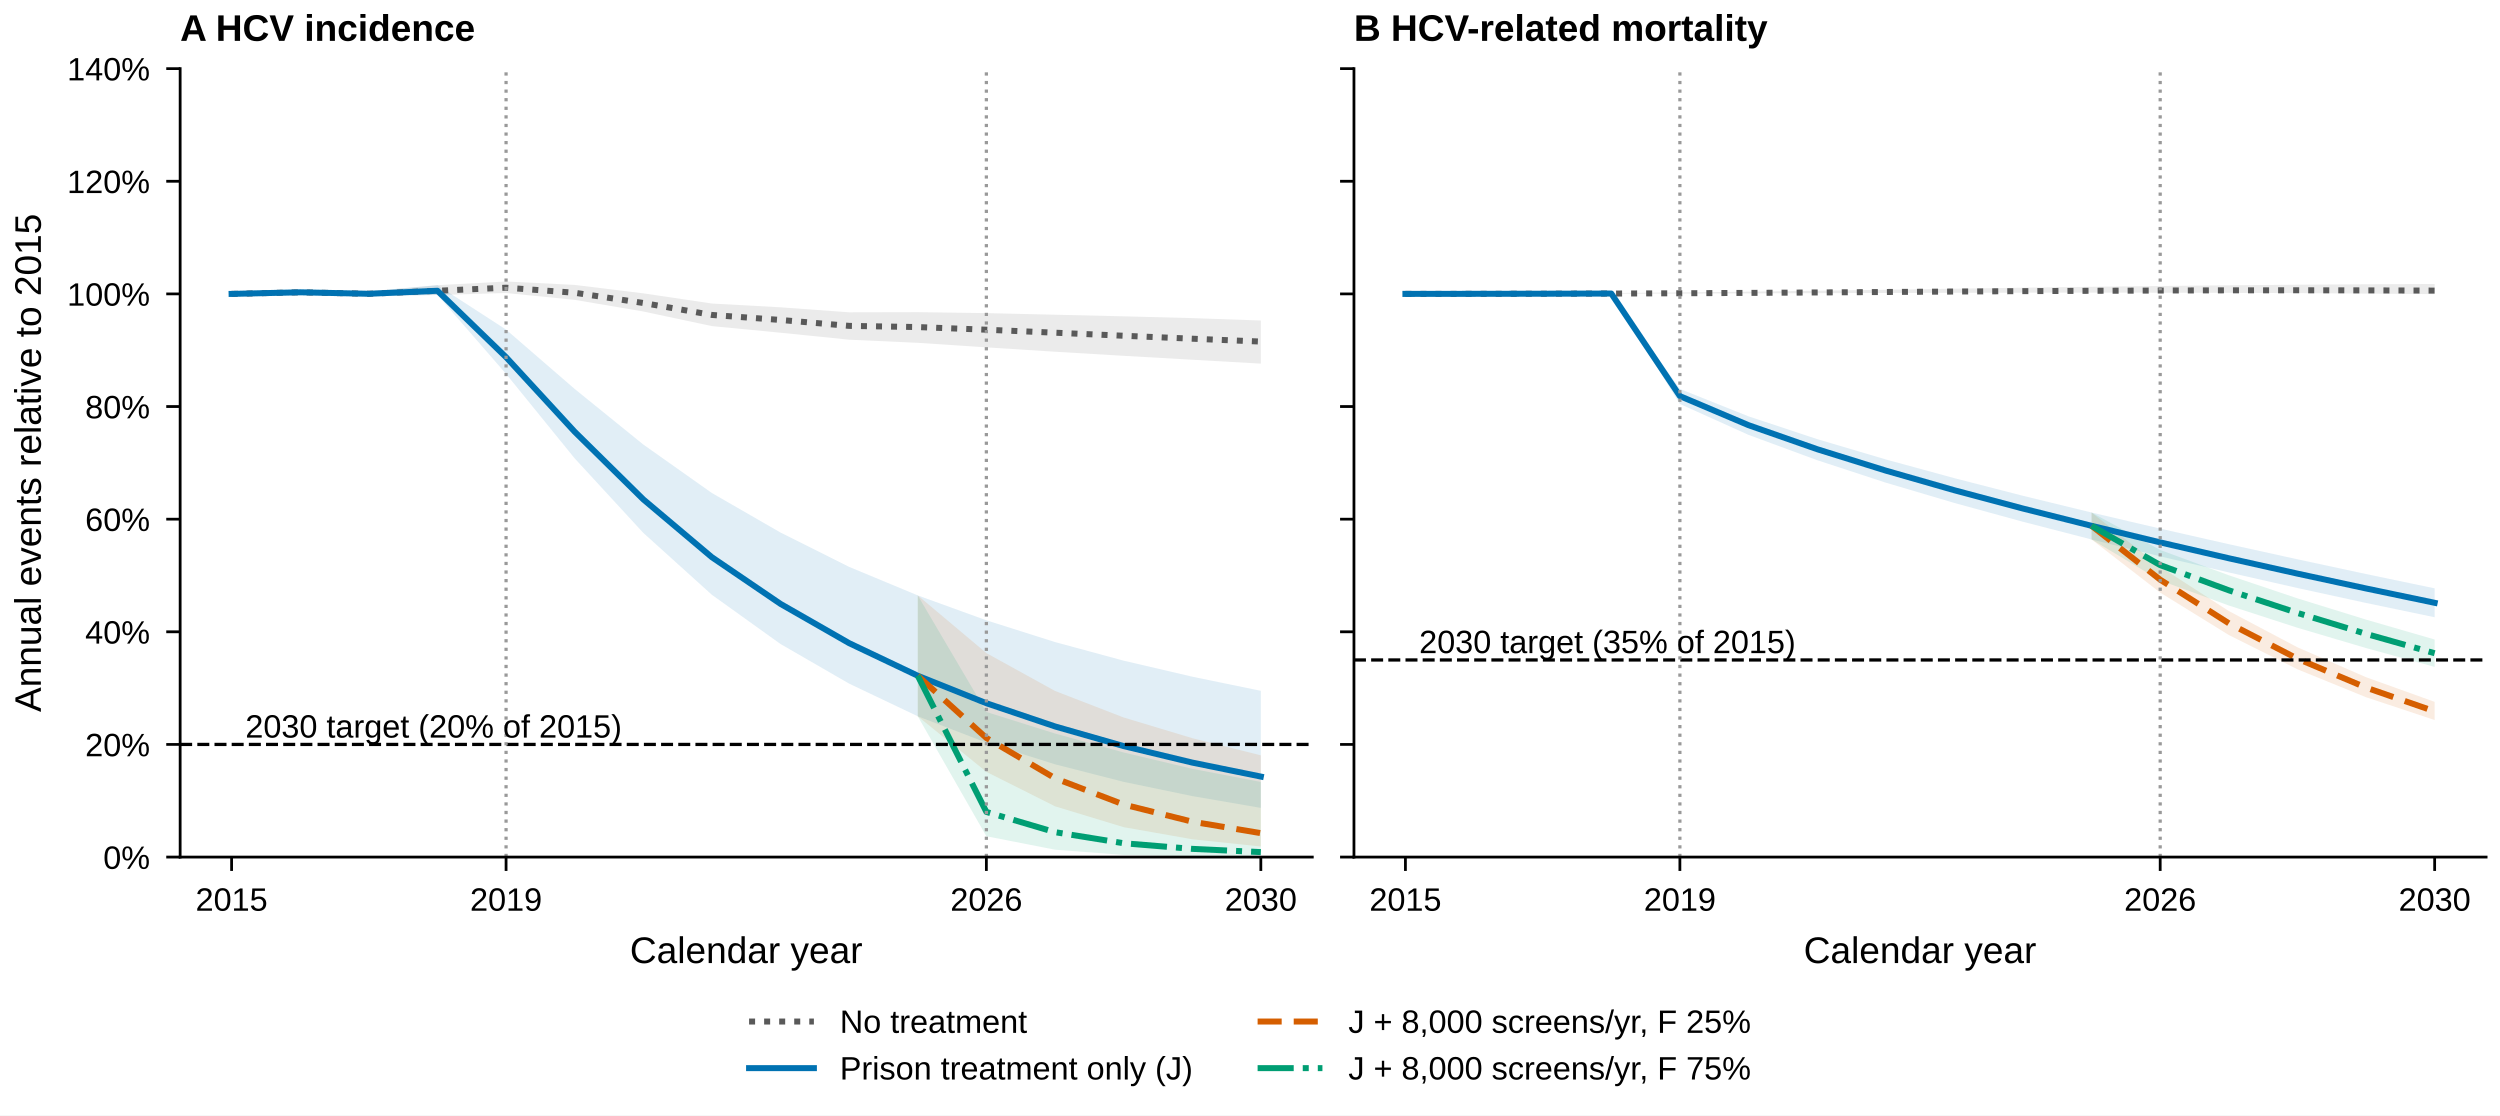
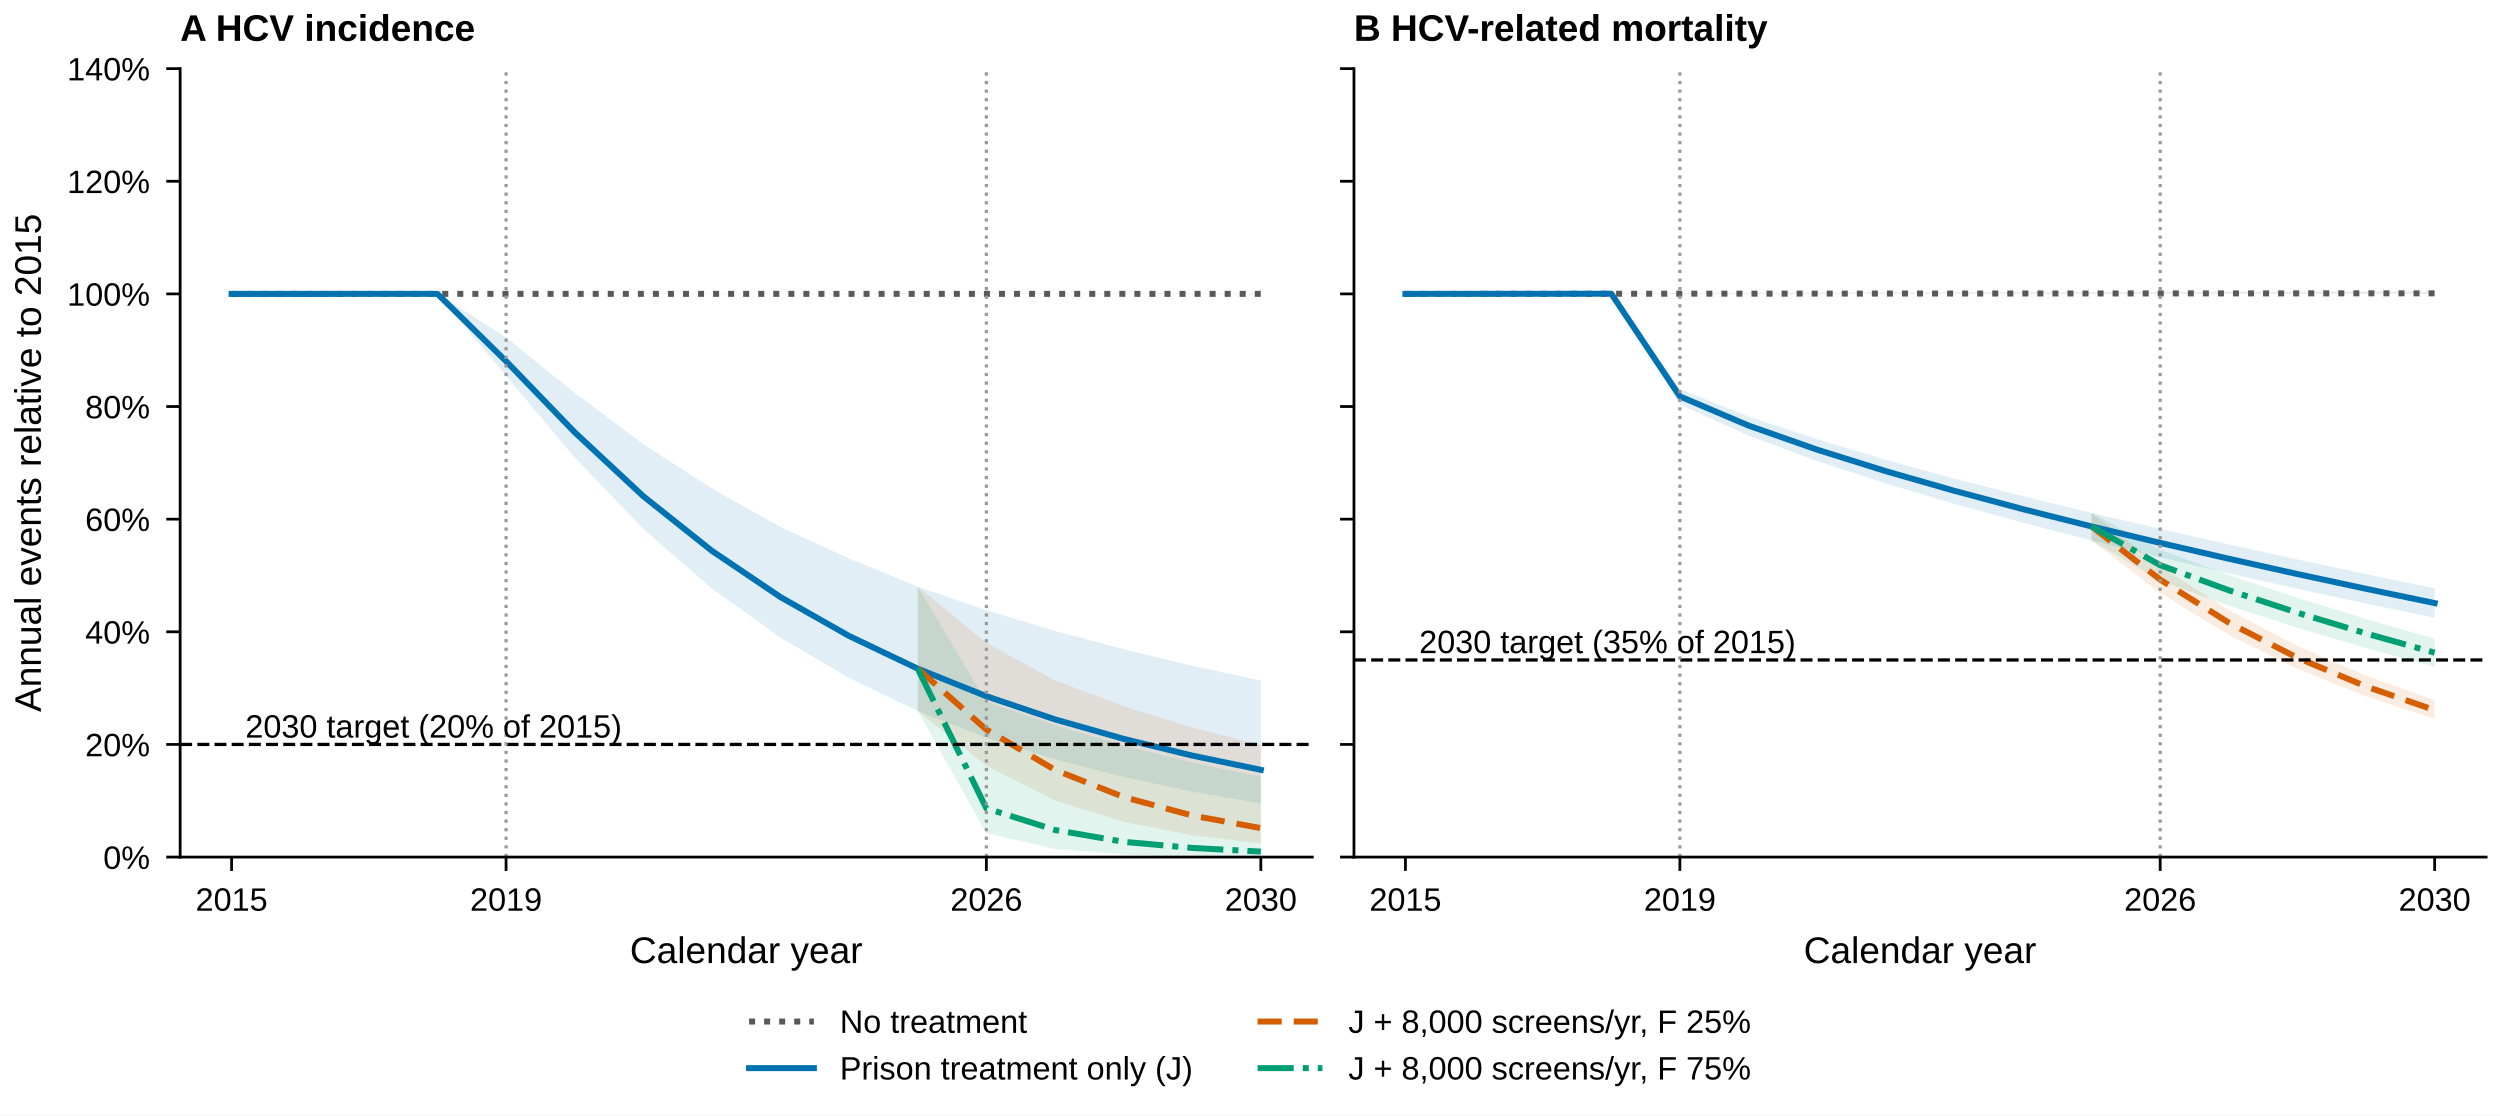
<svg xmlns="http://www.w3.org/2000/svg" xmlns:xlink="http://www.w3.org/1999/xlink" width="540pt" height="240.945pt" viewBox="0 0 540 240.945" version="1.1">
  <defs>
    <style type="text/css">*{stroke-linejoin: round; stroke-linecap: butt}</style>
  </defs>
  <g id="figure_1">
    <g id="patch_1">
      <path d="M 0 240.945  L 540 240.945  L 540 0  L 0 0  z " style="fill: #ffffff" />
    </g>
    <g id="axes_1">
      <g id="patch_2">
        <path d="M 38.911 185.128  L 283.455 185.128  L 283.455 14.824  L 38.911 14.824  z " style="fill: #ffffff" />
      </g>
      <g id="matplotlib.axis_1">
        <g id="xtick_1">
          <g id="line2d_1">
            <defs>
-               <path id="m03974119dc" d="M 0 0  L 0 3  " style="stroke: #000000; stroke-width: 0.6" />
+               <path id="md32af1b4a5" d="M 0 0  L 0 3  " style="stroke: #000000; stroke-width: 0.6" />
            </defs>
            <g>
-               <use xlink:href="#m03974119dc" x="50.026" y="185.128" style="stroke: #000000; stroke-width: 0.6" />
+               <use xlink:href="#md32af1b4a5" x="50.026" y="185.128" style="stroke: #000000; stroke-width: 0.6" />
            </g>
          </g>
          <g id="text_1">
            <text style="font-size: 7px; font-family: 'Arial', 'Helvetica', 'DejaVu Sans', sans-serif; text-anchor: middle" x="50.026" y="196.724" transform="rotate(-0 50.0262 196.7241)">2015</text>
          </g>
        </g>
        <g id="xtick_2">
          <g id="line2d_2">
            <g>
-               <use xlink:href="#m03974119dc" x="109.31" y="185.128" style="stroke: #000000; stroke-width: 0.6" />
+               <use xlink:href="#md32af1b4a5" x="109.31" y="185.128" style="stroke: #000000; stroke-width: 0.6" />
            </g>
          </g>
          <g id="text_2">
            <text style="font-size: 7px; font-family: 'Arial', 'Helvetica', 'DejaVu Sans', sans-serif; text-anchor: middle" x="109.31" y="196.724" transform="rotate(-0 109.3097 196.7241)">2019</text>
          </g>
        </g>
        <g id="xtick_3">
          <g id="line2d_3">
            <g>
-               <use xlink:href="#m03974119dc" x="213.056" y="185.128" style="stroke: #000000; stroke-width: 0.6" />
+               <use xlink:href="#md32af1b4a5" x="213.056" y="185.128" style="stroke: #000000; stroke-width: 0.6" />
            </g>
          </g>
          <g id="text_3">
            <text style="font-size: 7px; font-family: 'Arial', 'Helvetica', 'DejaVu Sans', sans-serif; text-anchor: middle" x="213.056" y="196.724" transform="rotate(-0 213.0558 196.7241)">2026</text>
          </g>
        </g>
        <g id="xtick_4">
          <g id="line2d_4">
            <g>
-               <use xlink:href="#m03974119dc" x="272.339" y="185.128" style="stroke: #000000; stroke-width: 0.6" />
+               <use xlink:href="#md32af1b4a5" x="272.339" y="185.128" style="stroke: #000000; stroke-width: 0.6" />
            </g>
          </g>
          <g id="text_4">
            <text style="font-size: 7px; font-family: 'Arial', 'Helvetica', 'DejaVu Sans', sans-serif; text-anchor: middle" x="272.339" y="196.724" transform="rotate(-0 272.3393 196.7241)">2030</text>
          </g>
        </g>
        <g id="text_5">
          <text style="font-size: 8px; font-family: 'Arial', 'Helvetica', 'DejaVu Sans', sans-serif; text-anchor: middle" x="161.183" y="208.021" transform="rotate(-0 161.1827 208.0215)">Calendar year</text>
        </g>
      </g>
      <g id="matplotlib.axis_2">
        <g id="ytick_1">
          <g id="line2d_5">
            <defs>
-               <path id="m4179b712cf" d="M 0 0  L -3 0  " style="stroke: #000000; stroke-width: 0.6" />
+               <path id="mc6f0e4e9e2" d="M 0 0  L -3 0  " style="stroke: #000000; stroke-width: 0.6" />
            </defs>
            <g>
-               <use xlink:href="#m4179b712cf" x="38.911" y="185.128" style="stroke: #000000; stroke-width: 0.6" />
+               <use xlink:href="#mc6f0e4e9e2" x="38.911" y="185.128" style="stroke: #000000; stroke-width: 0.6" />
            </g>
          </g>
          <g id="text_6">
            <text style="font-size: 7px; font-family: 'Arial', 'Helvetica', 'DejaVu Sans', sans-serif; text-anchor: end" x="32.411" y="187.676" transform="rotate(-0 32.41055 187.676)">0%</text>
          </g>
        </g>
        <g id="ytick_2">
          <g id="line2d_6">
            <g>
-               <use xlink:href="#m4179b712cf" x="38.911" y="160.799" style="stroke: #000000; stroke-width: 0.6" />
+               <use xlink:href="#mc6f0e4e9e2" x="38.911" y="160.799" style="stroke: #000000; stroke-width: 0.6" />
            </g>
          </g>
          <g id="text_7">
            <text style="font-size: 7px; font-family: 'Arial', 'Helvetica', 'DejaVu Sans', sans-serif; text-anchor: end" x="32.411" y="163.347" transform="rotate(-0 32.41055 163.3469)">20%</text>
          </g>
        </g>
        <g id="ytick_3">
          <g id="line2d_7">
            <g>
-               <use xlink:href="#m4179b712cf" x="38.911" y="136.47" style="stroke: #000000; stroke-width: 0.6" />
+               <use xlink:href="#mc6f0e4e9e2" x="38.911" y="136.47" style="stroke: #000000; stroke-width: 0.6" />
            </g>
          </g>
          <g id="text_8">
            <text style="font-size: 7px; font-family: 'Arial', 'Helvetica', 'DejaVu Sans', sans-serif; text-anchor: end" x="32.411" y="139.018" transform="rotate(-0 32.41055 139.0179)">40%</text>
          </g>
        </g>
        <g id="ytick_4">
          <g id="line2d_8">
            <g>
-               <use xlink:href="#m4179b712cf" x="38.911" y="112.141" style="stroke: #000000; stroke-width: 0.6" />
+               <use xlink:href="#mc6f0e4e9e2" x="38.911" y="112.141" style="stroke: #000000; stroke-width: 0.6" />
            </g>
          </g>
          <g id="text_9">
            <text style="font-size: 7px; font-family: 'Arial', 'Helvetica', 'DejaVu Sans', sans-serif; text-anchor: end" x="32.411" y="114.689" transform="rotate(-0 32.41055 114.6888)">60%</text>
          </g>
        </g>
        <g id="ytick_5">
          <g id="line2d_9">
            <g>
-               <use xlink:href="#m4179b712cf" x="38.911" y="87.812" style="stroke: #000000; stroke-width: 0.6" />
+               <use xlink:href="#mc6f0e4e9e2" x="38.911" y="87.812" style="stroke: #000000; stroke-width: 0.6" />
            </g>
          </g>
          <g id="text_10">
            <text style="font-size: 7px; font-family: 'Arial', 'Helvetica', 'DejaVu Sans', sans-serif; text-anchor: end" x="32.411" y="90.36" transform="rotate(-0 32.41055 90.35975)">80%</text>
          </g>
        </g>
        <g id="ytick_6">
          <g id="line2d_10">
            <g>
-               <use xlink:href="#m4179b712cf" x="38.911" y="63.483" style="stroke: #000000; stroke-width: 0.6" />
+               <use xlink:href="#mc6f0e4e9e2" x="38.911" y="63.483" style="stroke: #000000; stroke-width: 0.6" />
            </g>
          </g>
          <g id="text_11">
            <text style="font-size: 7px; font-family: 'Arial', 'Helvetica', 'DejaVu Sans', sans-serif; text-anchor: end" x="32.411" y="66.031" transform="rotate(-0 32.41055 66.03068)">100%</text>
          </g>
        </g>
        <g id="ytick_7">
          <g id="line2d_11">
            <g>
-               <use xlink:href="#m4179b712cf" x="38.911" y="39.154" style="stroke: #000000; stroke-width: 0.6" />
+               <use xlink:href="#mc6f0e4e9e2" x="38.911" y="39.154" style="stroke: #000000; stroke-width: 0.6" />
            </g>
          </g>
          <g id="text_12">
            <text style="font-size: 7px; font-family: 'Arial', 'Helvetica', 'DejaVu Sans', sans-serif; text-anchor: end" x="32.411" y="41.702" transform="rotate(-0 32.41055 41.70162)">120%</text>
          </g>
        </g>
        <g id="ytick_8">
          <g id="line2d_12">
            <g>
-               <use xlink:href="#m4179b712cf" x="38.911" y="14.824" style="stroke: #000000; stroke-width: 0.6" />
+               <use xlink:href="#mc6f0e4e9e2" x="38.911" y="14.824" style="stroke: #000000; stroke-width: 0.6" />
            </g>
          </g>
          <g id="text_13">
            <text style="font-size: 7px; font-family: 'Arial', 'Helvetica', 'DejaVu Sans', sans-serif; text-anchor: end" x="32.411" y="17.373" transform="rotate(-0 32.41055 17.37255)">140%</text>
          </g>
        </g>
        <g id="text_14">
          <text style="font-size: 8px; font-family: 'Arial', 'Helvetica', 'DejaVu Sans', sans-serif; text-anchor: middle" x="8.824" y="99.976" transform="rotate(-90 8.824459 99.97619)">Annual events relative to 2015</text>
        </g>
      </g>
      <g id="FillBetweenPolyCollection_1">
        <defs>
-           <path id="md051c2a883" d="M 50.026 -177.462  L 50.026 -177.462  L 64.847 -177.634  L 79.668 -177.02  L 94.489 -177.225  L 109.31 -177.657  L 124.131 -176.177  L 138.951 -173.665  L 153.772 -170.504  L 168.593 -169.078  L 183.414 -167.571  L 198.235 -166.896  L 213.056 -165.916  L 227.877 -164.972  L 242.698 -164.089  L 257.518 -163.242  L 272.339 -162.401  L 272.339 -171.713  L 272.339 -171.713  L 257.518 -172.232  L 242.698 -172.619  L 227.877 -172.967  L 213.056 -173.312  L 198.235 -173.52  L 183.414 -173.486  L 168.593 -174.566  L 153.772 -175.381  L 138.951 -177.584  L 124.131 -179.403  L 109.31 -180.145  L 94.489 -179.349  L 79.668 -178.023  L 64.847 -178.115  L 50.026 -177.462  z " />
-         </defs>
-         <g clip-path="url(#pd106c91214)">
-           <use xlink:href="#md051c2a883" x="0" y="240.945" style="fill: #595959; fill-opacity: 0.12" />
+           <path id="m16b07f9552" d="M 50.026 -177.462  L 50.026 -177.462  L 64.847 -177.462  L 79.668 -177.462  L 94.489 -177.462  L 109.31 -177.462  L 124.131 -177.462  L 138.951 -177.462  L 153.772 -177.463  L 168.593 -177.463  L 183.414 -177.463  L 198.235 -177.463  L 213.056 -177.463  L 227.877 -177.463  L 242.698 -177.463  L 257.518 -177.463  L 272.339 -177.463  L 272.339 -177.578  L 272.339 -177.578  L 257.518 -177.573  L 242.698 -177.567  L 227.877 -177.561  L 213.056 -177.555  L 198.235 -177.548  L 183.414 -177.541  L 168.593 -177.534  L 153.772 -177.526  L 138.951 -177.519  L 124.131 -177.51  L 109.31 -177.502  L 94.489 -177.492  L 79.668 -177.483  L 64.847 -177.473  L 50.026 -177.462  z " />
+         </defs>
+         <g clip-path="url(#p90d7c23306)">
+           <use xlink:href="#m16b07f9552" x="0" y="240.945" style="fill: #595959; fill-opacity: 0.12" />
        </g>
      </g>
      <g id="FillBetweenPolyCollection_2">
        <defs>
-           <path id="m55c97f0a26" d="M 50.026 -177.462  L 50.026 -177.462  L 64.847 -177.634  L 79.668 -177.02  L 94.489 -177.225  L 109.31 -160.184  L 124.131 -141.934  L 138.951 -125.846  L 153.772 -112.462  L 168.593 -101.838  L 183.414 -93.278  L 198.235 -86.229  L 213.056 -80.535  L 227.877 -75.857  L 242.698 -72.065  L 257.518 -68.995  L 272.339 -66.441  L 272.339 -91.728  L 272.339 -91.728  L 257.518 -94.781  L 242.698 -98.242  L 227.877 -102.261  L 213.056 -106.958  L 198.235 -112.335  L 183.414 -118.5  L 168.593 -125.914  L 153.772 -134.45  L 138.951 -144.926  L 124.131 -156.93  L 109.31 -169.75  L 94.489 -179.349  L 79.668 -178.023  L 64.847 -178.115  L 50.026 -177.462  z " />
-         </defs>
-         <g clip-path="url(#pd106c91214)">
-           <use xlink:href="#m55c97f0a26" x="0" y="240.945" style="fill: #0072b2; fill-opacity: 0.12" />
+           <path id="m1f8079a412" d="M 50.026 -177.462  L 50.026 -177.462  L 64.847 -177.462  L 79.668 -177.462  L 94.489 -177.462  L 109.31 -159.794  L 124.131 -142.138  L 138.951 -126.686  L 153.772 -113.83  L 168.593 -103.217  L 183.414 -94.495  L 198.235 -87.376  L 213.056 -81.607  L 227.877 -76.91  L 242.698 -73.101  L 257.518 -69.956  L 272.339 -67.393  L 272.339 -93.937  L 272.339 -93.937  L 257.518 -97.13  L 242.698 -100.711  L 227.877 -104.654  L 213.056 -109.129  L 198.235 -114.23  L 183.414 -120.294  L 168.593 -127.11  L 153.772 -135.433  L 138.951 -145.007  L 124.131 -156.101  L 109.31 -168.039  L 94.489 -177.492  L 79.668 -177.483  L 64.847 -177.473  L 50.026 -177.462  z " />
+         </defs>
+         <g clip-path="url(#p90d7c23306)">
+           <use xlink:href="#m1f8079a412" x="0" y="240.945" style="fill: #0072b2; fill-opacity: 0.12" />
        </g>
      </g>
      <g id="FillBetweenPolyCollection_3">
        <defs>
-           <path id="mdee2dffef4" d="M 198.235 -112.335  L 198.235 -86.229  L 213.056 -74.232  L 227.877 -66.785  L 242.698 -62.279  L 257.518 -59.665  L 272.339 -58.097  L 272.339 -77.795  L 272.339 -77.795  L 257.518 -81.504  L 242.698 -85.972  L 227.877 -91.703  L 213.056 -99.879  L 198.235 -112.335  z " />
-         </defs>
-         <g clip-path="url(#pd106c91214)">
-           <use xlink:href="#mdee2dffef4" x="0" y="240.945" style="fill: #d55e00; fill-opacity: 0.12" />
+           <path id="m93ce34454b" d="M 198.235 -114.23  L 198.235 -87.376  L 213.056 -75.521  L 227.877 -68.033  L 242.698 -63.418  L 257.518 -60.528  L 272.339 -58.742  L 272.339 -80.032  L 272.339 -80.032  L 257.518 -83.802  L 242.698 -88.39  L 227.877 -94.004  L 213.056 -102.075  L 198.235 -114.23  z " />
+         </defs>
+         <g clip-path="url(#p90d7c23306)">
+           <use xlink:href="#m93ce34454b" x="0" y="240.945" style="fill: #d55e00; fill-opacity: 0.12" />
        </g>
      </g>
      <g id="FillBetweenPolyCollection_4">
        <defs>
-           <path id="mf71764f999" d="M 198.235 -112.335  L 198.235 -86.229  L 213.056 -60.315  L 227.877 -57.408  L 242.698 -56.277  L 257.518 -55.957  L 272.339 -55.858  L 272.339 -72.044  L 272.339 -72.044  L 257.518 -74.882  L 242.698 -78.41  L 227.877 -82.503  L 213.056 -87.16  L 198.235 -112.335  z " />
-         </defs>
-         <g clip-path="url(#pd106c91214)">
-           <use xlink:href="#mf71764f999" x="0" y="240.945" style="fill: #009e73; fill-opacity: 0.12" />
+           <path id="m239fe91961" d="M 198.235 -114.23  L 198.235 -87.376  L 213.056 -60.985  L 227.877 -57.59  L 242.698 -56.345  L 257.518 -55.982  L 272.339 -55.868  L 272.339 -73.133  L 272.339 -73.133  L 257.518 -76.236  L 242.698 -79.904  L 227.877 -84.307  L 213.056 -89.311  L 198.235 -114.23  z " />
+         </defs>
+         <g clip-path="url(#p90d7c23306)">
+           <use xlink:href="#m239fe91961" x="0" y="240.945" style="fill: #009e73; fill-opacity: 0.12" />
        </g>
      </g>
      <g id="line2d_13">
-         <path d="M 50.026 63.483  L 64.847 63.136  L 79.668 63.457  L 94.489 62.806  L 109.31 62.144  L 124.131 63.233  L 138.951 65.447  L 153.772 68.028  L 168.593 69.11  L 183.414 70.388  L 198.235 70.646  L 213.056 71.218  L 227.877 71.864  L 242.698 72.522  L 257.518 73.159  L 272.339 73.781  " clip-path="url(#pd106c91214)" style="fill: none; stroke-dasharray: 1.3,1.95; stroke-dashoffset: 0; stroke: #595959; stroke-width: 1.3" />
+         <path d="M 50.026 63.483  L 64.847 63.481  L 79.668 63.48  L 94.489 63.479  L 109.31 63.478  L 124.131 63.477  L 138.951 63.476  L 153.772 63.475  L 168.593 63.475  L 183.414 63.474  L 198.235 63.473  L 213.056 63.473  L 227.877 63.472  L 242.698 63.471  L 257.518 63.471  L 272.339 63.47  " clip-path="url(#p90d7c23306)" style="fill: none; stroke-dasharray: 1.3,1.95; stroke-dashoffset: 0; stroke: #595959; stroke-width: 1.3" />
      </g>
      <g id="line2d_14">
-         <path d="M 50.026 63.483  L 64.847 63.136  L 79.668 63.457  L 94.489 62.806  L 109.31 77.153  L 124.131 93.258  L 138.951 107.866  L 153.772 120.364  L 168.593 130.44  L 183.414 138.921  L 198.235 145.962  L 213.056 151.897  L 227.877 156.909  L 242.698 161.153  L 257.518 164.718  L 272.339 167.74  " clip-path="url(#pd106c91214)" style="fill: none; stroke: #0072b2; stroke-width: 1.3; stroke-linecap: square" />
+         <path d="M 50.026 63.483  L 64.847 63.481  L 79.668 63.48  L 94.489 63.479  L 109.31 78.019  L 124.131 93.368  L 138.951 107.185  L 153.772 118.981  L 168.593 128.979  L 183.414 137.378  L 198.235 144.439  L 213.056 150.389  L 227.877 155.389  L 242.698 159.597  L 257.518 163.207  L 272.339 166.285  " clip-path="url(#p90d7c23306)" style="fill: none; stroke: #0072b2; stroke-width: 1.3; stroke-linecap: square" />
      </g>
      <g id="line2d_15">
-         <path d="M 198.235 145.962  L 213.056 159.403  L 227.877 168.098  L 242.698 173.773  L 257.518 177.481  L 272.339 179.957  " clip-path="url(#pd106c91214)" style="fill: none; stroke-dasharray: 5.2,2.6; stroke-dashoffset: 0; stroke: #d55e00; stroke-width: 1.3" />
+         <path d="M 198.235 144.439  L 213.056 157.599  L 227.877 166.303  L 242.698 172.158  L 257.518 176.155  L 272.339 178.878  " clip-path="url(#p90d7c23306)" style="fill: none; stroke-dasharray: 5.2,2.6; stroke-dashoffset: 0; stroke: #d55e00; stroke-width: 1.3" />
      </g>
      <g id="line2d_16">
-         <path d="M 198.235 145.962  L 213.056 175.375  L 227.877 179.747  L 242.698 182.139  L 257.518 183.354  L 272.339 184.054  " clip-path="url(#pd106c91214)" style="fill: none; stroke-dasharray: 7.8,1.95,1.3,1.95; stroke-dashoffset: 0; stroke: #009e73; stroke-width: 1.3" />
+         <path d="M 198.235 144.439  L 213.056 174.6  L 227.877 179.276  L 242.698 181.831  L 257.518 183.155  L 272.339 183.949  " clip-path="url(#p90d7c23306)" style="fill: none; stroke-dasharray: 7.8,1.95,1.3,1.95; stroke-dashoffset: 0; stroke: #009e73; stroke-width: 1.3" />
      </g>
      <g id="line2d_17">
-         <path d="M 38.911 160.799  L 283.455 160.799  " clip-path="url(#pd106c91214)" style="fill: none; stroke-dasharray: 2.59,1.12; stroke-dashoffset: 0; stroke: #000000; stroke-width: 0.7" />
+         <path d="M 38.911 160.799  L 283.455 160.799  " clip-path="url(#p90d7c23306)" style="fill: none; stroke-dasharray: 2.59,1.12; stroke-dashoffset: 0; stroke: #000000; stroke-width: 0.7" />
      </g>
      <g id="line2d_18">
-         <path d="M 109.31 185.128  L 109.31 14.824  " clip-path="url(#pd106c91214)" style="fill: none; stroke-dasharray: 0.7,1.155; stroke-dashoffset: 0; stroke: #999999; stroke-width: 0.7" />
+         <path d="M 109.31 185.128  L 109.31 14.824  " clip-path="url(#p90d7c23306)" style="fill: none; stroke-dasharray: 0.7,1.155; stroke-dashoffset: 0; stroke: #999999; stroke-width: 0.7" />
      </g>
      <g id="line2d_19">
-         <path d="M 213.056 185.128  L 213.056 14.824  " clip-path="url(#pd106c91214)" style="fill: none; stroke-dasharray: 0.7,1.155; stroke-dashoffset: 0; stroke: #999999; stroke-width: 0.7" />
+         <path d="M 213.056 185.128  L 213.056 14.824  " clip-path="url(#p90d7c23306)" style="fill: none; stroke-dasharray: 0.7,1.155; stroke-dashoffset: 0; stroke: #999999; stroke-width: 0.7" />
      </g>
      <g id="patch_3">
        <path d="M 38.911 185.128  L 38.911 14.824  " style="fill: none; stroke: #000000; stroke-width: 0.6; stroke-linejoin: miter; stroke-linecap: square" />
      </g>
      <g id="patch_4">
        <path d="M 38.911 185.128  L 283.455 185.128  " style="fill: none; stroke: #000000; stroke-width: 0.6; stroke-linejoin: miter; stroke-linecap: square" />
      </g>
      <g id="text_15">
        <text style="font-size: 7px; font-family: 'Arial', 'Helvetica', 'DejaVu Sans', sans-serif; text-anchor: start" x="52.99" y="159.326" transform="rotate(-0 52.99038 159.3256)">2030 target (20% of 2015)</text>
      </g>
      <g id="text_16">
        <text style="font-weight: 700; font-size: 8px; font-family: 'Arial', 'Helvetica', 'DejaVu Sans', sans-serif; text-anchor: start" x="38.911" y="8.824" transform="rotate(-0 38.91055 8.824459)">A  HCV incidence</text>
      </g>
    </g>
    <g id="axes_2">
      <g id="patch_5">
        <path d="M 292.455 185.128  L 537 185.128  L 537 14.824  L 292.455 14.824  z " style="fill: #ffffff" />
      </g>
      <g id="matplotlib.axis_3">
        <g id="xtick_5">
          <g id="line2d_20">
            <g>
-               <use xlink:href="#m03974119dc" x="303.571" y="185.128" style="stroke: #000000; stroke-width: 0.6" />
+               <use xlink:href="#md32af1b4a5" x="303.571" y="185.128" style="stroke: #000000; stroke-width: 0.6" />
            </g>
          </g>
          <g id="text_17">
            <text style="font-size: 7px; font-family: 'Arial', 'Helvetica', 'DejaVu Sans', sans-serif; text-anchor: middle" x="303.571" y="196.724" transform="rotate(-0 303.571 196.7241)">2015</text>
          </g>
        </g>
        <g id="xtick_6">
          <g id="line2d_21">
            <g>
-               <use xlink:href="#m03974119dc" x="362.855" y="185.128" style="stroke: #000000; stroke-width: 0.6" />
+               <use xlink:href="#md32af1b4a5" x="362.855" y="185.128" style="stroke: #000000; stroke-width: 0.6" />
            </g>
          </g>
          <g id="text_18">
            <text style="font-size: 7px; font-family: 'Arial', 'Helvetica', 'DejaVu Sans', sans-serif; text-anchor: middle" x="362.855" y="196.724" transform="rotate(-0 362.8545 196.7241)">2019</text>
          </g>
        </g>
        <g id="xtick_7">
          <g id="line2d_22">
            <g>
-               <use xlink:href="#m03974119dc" x="466.601" y="185.128" style="stroke: #000000; stroke-width: 0.6" />
+               <use xlink:href="#md32af1b4a5" x="466.601" y="185.128" style="stroke: #000000; stroke-width: 0.6" />
            </g>
          </g>
          <g id="text_19">
            <text style="font-size: 7px; font-family: 'Arial', 'Helvetica', 'DejaVu Sans', sans-serif; text-anchor: middle" x="466.601" y="196.724" transform="rotate(-0 466.6006 196.7241)">2026</text>
          </g>
        </g>
        <g id="xtick_8">
          <g id="line2d_23">
            <g>
-               <use xlink:href="#m03974119dc" x="525.884" y="185.128" style="stroke: #000000; stroke-width: 0.6" />
+               <use xlink:href="#md32af1b4a5" x="525.884" y="185.128" style="stroke: #000000; stroke-width: 0.6" />
            </g>
          </g>
          <g id="text_20">
            <text style="font-size: 7px; font-family: 'Arial', 'Helvetica', 'DejaVu Sans', sans-serif; text-anchor: middle" x="525.884" y="196.724" transform="rotate(-0 525.8841 196.7241)">2030</text>
          </g>
        </g>
        <g id="text_21">
          <text style="font-size: 8px; font-family: 'Arial', 'Helvetica', 'DejaVu Sans', sans-serif; text-anchor: middle" x="414.728" y="208.021" transform="rotate(-0 414.7276 208.0215)">Calendar year</text>
        </g>
      </g>
      <g id="matplotlib.axis_4">
        <g id="ytick_9">
          <g id="line2d_24">
            <g>
-               <use xlink:href="#m4179b712cf" x="292.455" y="185.128" style="stroke: #000000; stroke-width: 0.6" />
+               <use xlink:href="#mc6f0e4e9e2" x="292.455" y="185.128" style="stroke: #000000; stroke-width: 0.6" />
            </g>
          </g>
        </g>
        <g id="ytick_10">
          <g id="line2d_25">
            <g>
-               <use xlink:href="#m4179b712cf" x="292.455" y="160.799" style="stroke: #000000; stroke-width: 0.6" />
+               <use xlink:href="#mc6f0e4e9e2" x="292.455" y="160.799" style="stroke: #000000; stroke-width: 0.6" />
            </g>
          </g>
        </g>
        <g id="ytick_11">
          <g id="line2d_26">
            <g>
-               <use xlink:href="#m4179b712cf" x="292.455" y="136.47" style="stroke: #000000; stroke-width: 0.6" />
+               <use xlink:href="#mc6f0e4e9e2" x="292.455" y="136.47" style="stroke: #000000; stroke-width: 0.6" />
            </g>
          </g>
        </g>
        <g id="ytick_12">
          <g id="line2d_27">
            <g>
-               <use xlink:href="#m4179b712cf" x="292.455" y="112.141" style="stroke: #000000; stroke-width: 0.6" />
+               <use xlink:href="#mc6f0e4e9e2" x="292.455" y="112.141" style="stroke: #000000; stroke-width: 0.6" />
            </g>
          </g>
        </g>
        <g id="ytick_13">
          <g id="line2d_28">
            <g>
-               <use xlink:href="#m4179b712cf" x="292.455" y="87.812" style="stroke: #000000; stroke-width: 0.6" />
+               <use xlink:href="#mc6f0e4e9e2" x="292.455" y="87.812" style="stroke: #000000; stroke-width: 0.6" />
            </g>
          </g>
        </g>
        <g id="ytick_14">
          <g id="line2d_29">
            <g>
-               <use xlink:href="#m4179b712cf" x="292.455" y="63.483" style="stroke: #000000; stroke-width: 0.6" />
+               <use xlink:href="#mc6f0e4e9e2" x="292.455" y="63.483" style="stroke: #000000; stroke-width: 0.6" />
            </g>
          </g>
        </g>
        <g id="ytick_15">
          <g id="line2d_30">
            <g>
-               <use xlink:href="#m4179b712cf" x="292.455" y="39.154" style="stroke: #000000; stroke-width: 0.6" />
+               <use xlink:href="#mc6f0e4e9e2" x="292.455" y="39.154" style="stroke: #000000; stroke-width: 0.6" />
            </g>
          </g>
        </g>
        <g id="ytick_16">
          <g id="line2d_31">
            <g>
-               <use xlink:href="#m4179b712cf" x="292.455" y="14.824" style="stroke: #000000; stroke-width: 0.6" />
+               <use xlink:href="#mc6f0e4e9e2" x="292.455" y="14.824" style="stroke: #000000; stroke-width: 0.6" />
            </g>
          </g>
        </g>
      </g>
      <g id="FillBetweenPolyCollection_5">
        <defs>
-           <path id="m2af0111fab" d="M 303.571 -177.462  L 303.571 -177.462  L 318.392 -177.469  L 333.213 -177.48  L 348.034 -177.502  L 362.855 -177.535  L 377.675 -177.577  L 392.496 -177.62  L 407.317 -177.66  L 422.138 -177.696  L 436.959 -177.723  L 451.78 -177.732  L 466.601 -177.72  L 481.421 -177.687  L 496.242 -177.63  L 511.063 -177.529  L 525.884 -177.412  L 525.884 -179.607  L 525.884 -179.607  L 511.063 -179.543  L 496.242 -179.453  L 481.421 -179.317  L 466.601 -179.172  L 451.78 -178.999  L 436.959 -178.805  L 422.138 -178.587  L 407.317 -178.363  L 392.496 -178.142  L 377.675 -177.944  L 362.855 -177.775  L 348.034 -177.651  L 333.213 -177.575  L 318.392 -177.514  L 303.571 -177.462  z " />
-         </defs>
-         <g clip-path="url(#p3fddf6dbca)">
-           <use xlink:href="#m2af0111fab" x="0" y="240.945" style="fill: #595959; fill-opacity: 0.12" />
+           <path id="m08b4fed513" d="M 303.571 -177.462  L 303.571 -177.462  L 318.392 -177.465  L 333.213 -177.467  L 348.034 -177.469  L 362.855 -177.471  L 377.675 -177.472  L 392.496 -177.474  L 407.317 -177.476  L 422.138 -177.477  L 436.959 -177.478  L 451.78 -177.479  L 466.601 -177.481  L 481.421 -177.482  L 496.242 -177.482  L 511.063 -177.483  L 525.884 -177.484  L 525.884 -178.008  L 525.884 -178.008  L 511.063 -177.981  L 496.242 -177.954  L 481.421 -177.925  L 466.601 -177.896  L 451.78 -177.865  L 436.959 -177.833  L 422.138 -177.799  L 407.317 -177.763  L 392.496 -177.726  L 377.675 -177.687  L 362.855 -177.646  L 348.034 -177.603  L 333.213 -177.558  L 318.392 -177.511  L 303.571 -177.462  z " />
+         </defs>
+         <g clip-path="url(#p7f054f77fd)">
+           <use xlink:href="#m08b4fed513" x="0" y="240.945" style="fill: #595959; fill-opacity: 0.12" />
        </g>
      </g>
      <g id="FillBetweenPolyCollection_6">
        <defs>
-           <path id="m28a7aa19d4" d="M 303.571 -177.462  L 303.571 -177.462  L 318.392 -177.469  L 333.213 -177.48  L 348.034 -177.502  L 362.855 -153.69  L 377.675 -147.014  L 392.496 -141.547  L 407.317 -136.692  L 422.138 -132.307  L 436.959 -128.241  L 451.78 -124.418  L 466.601 -120.769  L 481.421 -117.297  L 496.242 -113.932  L 511.063 -110.706  L 525.884 -107.615  L 525.884 -113.861  L 525.884 -113.861  L 511.063 -116.954  L 496.242 -120.137  L 481.421 -123.401  L 466.601 -126.764  L 451.78 -130.239  L 436.959 -133.853  L 422.138 -137.662  L 407.317 -141.709  L 392.496 -146.101  L 377.675 -151.019  L 362.855 -156.937  L 348.034 -177.651  L 333.213 -177.575  L 318.392 -177.514  L 303.571 -177.462  z " />
-         </defs>
-         <g clip-path="url(#p3fddf6dbca)">
-           <use xlink:href="#m28a7aa19d4" x="0" y="240.945" style="fill: #0072b2; fill-opacity: 0.12" />
+           <path id="m749a2449ea" d="M 303.571 -177.462  L 303.571 -177.462  L 318.392 -177.465  L 333.213 -177.467  L 348.034 -177.469  L 362.855 -153.588  L 377.675 -146.87  L 392.496 -141.359  L 407.317 -136.519  L 422.138 -132.121  L 436.959 -128.039  L 451.78 -124.197  L 466.601 -120.563  L 481.421 -117.09  L 496.242 -113.76  L 511.063 -110.572  L 525.884 -107.512  L 525.884 -113.844  L 525.884 -113.844  L 511.063 -116.938  L 496.242 -120.101  L 481.421 -123.352  L 466.601 -126.694  L 451.78 -130.15  L 436.959 -133.767  L 422.138 -137.557  L 407.317 -141.634  L 392.496 -146.064  L 377.675 -150.969  L 362.855 -156.899  L 348.034 -177.603  L 333.213 -177.558  L 318.392 -177.511  L 303.571 -177.462  z " />
+         </defs>
+         <g clip-path="url(#p7f054f77fd)">
+           <use xlink:href="#m749a2449ea" x="0" y="240.945" style="fill: #0072b2; fill-opacity: 0.12" />
        </g>
      </g>
      <g id="FillBetweenPolyCollection_7">
        <defs>
-           <path id="m2dd38fa973" d="M 451.78 -130.239  L 451.78 -124.418  L 466.601 -112.941  L 481.421 -103.783  L 496.242 -96.376  L 511.063 -90.343  L 525.884 -85.415  L 525.884 -89.343  L 525.884 -89.343  L 511.063 -94.667  L 496.242 -101.132  L 481.421 -108.962  L 466.601 -118.522  L 451.78 -130.239  z " />
-         </defs>
-         <g clip-path="url(#p3fddf6dbca)">
-           <use xlink:href="#m2dd38fa973" x="0" y="240.945" style="fill: #d55e00; fill-opacity: 0.12" />
+           <path id="m0626456cde" d="M 451.78 -130.15  L 451.78 -124.197  L 466.601 -112.88  L 481.421 -103.796  L 496.242 -96.476  L 511.063 -90.522  L 525.884 -85.63  L 525.884 -89.676  L 525.884 -89.676  L 511.063 -94.988  L 496.242 -101.406  L 481.421 -109.174  L 466.601 -118.621  L 451.78 -130.15  z " />
+         </defs>
+         <g clip-path="url(#p7f054f77fd)">
+           <use xlink:href="#m0626456cde" x="0" y="240.945" style="fill: #d55e00; fill-opacity: 0.12" />
        </g>
      </g>
      <g id="FillBetweenPolyCollection_8">
        <defs>
-           <path id="m89883c5675" d="M 451.78 -130.239  L 451.78 -124.418  L 466.601 -115.573  L 481.421 -110.156  L 496.242 -105.35  L 511.063 -100.963  L 525.884 -96.893  L 525.884 -102.811  L 525.884 -102.811  L 511.063 -107.108  L 496.242 -111.701  L 481.421 -116.688  L 466.601 -122.151  L 451.78 -130.239  z " />
-         </defs>
-         <g clip-path="url(#p3fddf6dbca)">
-           <use xlink:href="#m89883c5675" x="0" y="240.945" style="fill: #009e73; fill-opacity: 0.12" />
+           <path id="m178154f4eb" d="M 451.78 -130.15  L 451.78 -124.197  L 466.601 -115.489  L 481.421 -110.112  L 496.242 -105.334  L 511.063 -100.987  L 525.884 -96.928  L 525.884 -102.971  L 525.884 -102.971  L 511.063 -107.234  L 496.242 -111.789  L 481.421 -116.742  L 466.601 -122.188  L 451.78 -130.15  z " />
+         </defs>
+         <g clip-path="url(#p7f054f77fd)">
+           <use xlink:href="#m178154f4eb" x="0" y="240.945" style="fill: #009e73; fill-opacity: 0.12" />
        </g>
      </g>
      <g id="line2d_32">
-         <path d="M 303.571 63.483  L 318.392 63.467  L 333.213 63.444  L 348.034 63.405  L 362.855 63.345  L 377.675 63.265  L 392.496 63.171  L 407.317 63.07  L 422.138 62.972  L 436.959 62.886  L 451.78 62.813  L 466.601 62.753  L 481.421 62.714  L 496.242 62.702  L 511.063 62.723  L 525.884 62.767  " clip-path="url(#p3fddf6dbca)" style="fill: none; stroke-dasharray: 1.3,1.95; stroke-dashoffset: 0; stroke: #595959; stroke-width: 1.3" />
+         <path d="M 303.571 63.483  L 318.392 63.47  L 333.213 63.459  L 348.034 63.448  L 362.855 63.438  L 377.675 63.428  L 392.496 63.419  L 407.317 63.41  L 422.138 63.402  L 436.959 63.394  L 451.78 63.387  L 466.601 63.38  L 481.421 63.374  L 496.242 63.368  L 511.063 63.362  L 525.884 63.357  " clip-path="url(#p7f054f77fd)" style="fill: none; stroke-dasharray: 1.3,1.95; stroke-dashoffset: 0; stroke: #595959; stroke-width: 1.3" />
      </g>
      <g id="line2d_33">
-         <path d="M 303.571 63.483  L 318.392 63.467  L 333.213 63.444  L 348.034 63.405  L 362.855 85.557  L 377.675 91.839  L 392.496 97.025  L 407.317 101.649  L 422.138 105.893  L 436.959 109.845  L 451.78 113.579  L 466.601 117.155  L 481.421 120.586  L 496.242 123.901  L 511.063 127.108  L 525.884 130.208  " clip-path="url(#p3fddf6dbca)" style="fill: none; stroke: #0072b2; stroke-width: 1.3; stroke-linecap: square" />
+         <path d="M 303.571 63.483  L 318.392 63.47  L 333.213 63.459  L 348.034 63.448  L 362.855 85.621  L 377.675 91.925  L 392.496 97.132  L 407.317 101.77  L 422.138 106.019  L 436.959 109.981  L 451.78 113.715  L 466.601 117.272  L 481.421 120.692  L 496.242 123.998  L 511.063 127.184  L 525.884 130.268  " clip-path="url(#p7f054f77fd)" style="fill: none; stroke: #0072b2; stroke-width: 1.3; stroke-linecap: square" />
      </g>
      <g id="line2d_34">
-         <path d="M 451.78 113.579  L 466.601 125.214  L 481.421 134.626  L 496.242 142.275  L 511.063 148.521  L 525.884 153.654  " clip-path="url(#p3fddf6dbca)" style="fill: none; stroke-dasharray: 5.2,2.6; stroke-dashoffset: 0; stroke: #d55e00; stroke-width: 1.3" />
+         <path d="M 451.78 113.715  L 466.601 125.206  L 481.421 134.506  L 496.242 142.085  L 511.063 148.284  L 525.884 153.393  " clip-path="url(#p7f054f77fd)" style="fill: none; stroke-dasharray: 5.2,2.6; stroke-dashoffset: 0; stroke: #d55e00; stroke-width: 1.3" />
      </g>
      <g id="line2d_35">
-         <path d="M 451.78 113.579  L 466.601 122.062  L 481.421 127.505  L 496.242 132.393  L 511.063 136.915  L 525.884 141.101  " clip-path="url(#p3fddf6dbca)" style="fill: none; stroke-dasharray: 7.8,1.95,1.3,1.95; stroke-dashoffset: 0; stroke: #009e73; stroke-width: 1.3" />
+         <path d="M 451.78 113.715  L 466.601 122.08  L 481.421 127.499  L 496.242 132.349  L 511.063 136.83  L 525.884 140.984  " clip-path="url(#p7f054f77fd)" style="fill: none; stroke-dasharray: 7.8,1.95,1.3,1.95; stroke-dashoffset: 0; stroke: #009e73; stroke-width: 1.3" />
      </g>
      <g id="line2d_36">
-         <path d="M 292.455 142.552  L 537 142.552  " clip-path="url(#p3fddf6dbca)" style="fill: none; stroke-dasharray: 2.59,1.12; stroke-dashoffset: 0; stroke: #000000; stroke-width: 0.7" />
+         <path d="M 292.455 142.552  L 537 142.552  " clip-path="url(#p7f054f77fd)" style="fill: none; stroke-dasharray: 2.59,1.12; stroke-dashoffset: 0; stroke: #000000; stroke-width: 0.7" />
      </g>
      <g id="line2d_37">
-         <path d="M 362.855 185.128  L 362.855 14.824  " clip-path="url(#p3fddf6dbca)" style="fill: none; stroke-dasharray: 0.7,1.155; stroke-dashoffset: 0; stroke: #999999; stroke-width: 0.7" />
+         <path d="M 362.855 185.128  L 362.855 14.824  " clip-path="url(#p7f054f77fd)" style="fill: none; stroke-dasharray: 0.7,1.155; stroke-dashoffset: 0; stroke: #999999; stroke-width: 0.7" />
      </g>
      <g id="line2d_38">
-         <path d="M 466.601 185.128  L 466.601 14.824  " clip-path="url(#p3fddf6dbca)" style="fill: none; stroke-dasharray: 0.7,1.155; stroke-dashoffset: 0; stroke: #999999; stroke-width: 0.7" />
+         <path d="M 466.601 185.128  L 466.601 14.824  " clip-path="url(#p7f054f77fd)" style="fill: none; stroke-dasharray: 0.7,1.155; stroke-dashoffset: 0; stroke: #999999; stroke-width: 0.7" />
      </g>
      <g id="patch_6">
        <path d="M 292.455 185.128  L 292.455 14.824  " style="fill: none; stroke: #000000; stroke-width: 0.6; stroke-linejoin: miter; stroke-linecap: square" />
      </g>
      <g id="patch_7">
        <path d="M 292.455 185.128  L 537 185.128  " style="fill: none; stroke: #000000; stroke-width: 0.6; stroke-linejoin: miter; stroke-linecap: square" />
      </g>
      <g id="text_22">
        <text style="font-size: 7px; font-family: 'Arial', 'Helvetica', 'DejaVu Sans', sans-serif; text-anchor: start" x="306.535" y="141.079" transform="rotate(-0 306.5352 141.0788)">2030 target (35% of 2015)</text>
      </g>
      <g id="text_23">
        <text style="font-weight: 700; font-size: 8px; font-family: 'Arial', 'Helvetica', 'DejaVu Sans', sans-serif; text-anchor: start" x="292.455" y="8.824" transform="rotate(-0 292.4554 8.824459)">B  HCV-related mortality</text>
      </g>
    </g>
    <g id="legend_1">
      <g id="line2d_39">
        <path d="M 161.801 220.652  L 168.801 220.652  L 175.801 220.652  " style="fill: none; stroke-dasharray: 1.3,1.95; stroke-dashoffset: 0; stroke: #595959; stroke-width: 1.3" />
      </g>
      <g id="text_24">
        <text style="font-size: 7px; font-family: 'Arial', 'Helvetica', 'DejaVu Sans', sans-serif; text-anchor: start" x="181.401" y="223.102" transform="rotate(-0 181.4008 223.1021)">No treatment</text>
      </g>
      <g id="line2d_40">
        <path d="M 161.801 230.721  L 168.801 230.721  L 175.801 230.721  " style="fill: none; stroke: #0072b2; stroke-width: 1.3; stroke-linecap: square" />
      </g>
      <g id="text_25">
        <text style="font-size: 7px; font-family: 'Arial', 'Helvetica', 'DejaVu Sans', sans-serif; text-anchor: start" x="181.401" y="233.171" transform="rotate(-0 181.4008 233.1715)">Prison treatment only (J)</text>
      </g>
      <g id="line2d_41">
        <path d="M 271.644 220.652  L 278.644 220.652  L 285.644 220.652  " style="fill: none; stroke-dasharray: 5.2,2.6; stroke-dashoffset: 0; stroke: #d55e00; stroke-width: 1.3" />
      </g>
      <g id="text_26">
        <text style="font-size: 7px; font-family: 'Arial', 'Helvetica', 'DejaVu Sans', sans-serif; text-anchor: start" x="291.244" y="223.102" transform="rotate(-0 291.2439 223.1021)">J + 8,000 screens/yr, F 25%</text>
      </g>
      <g id="line2d_42">
        <path d="M 271.644 230.722  L 278.644 230.722  L 285.644 230.722  " style="fill: none; stroke-dasharray: 7.8,1.95,1.3,1.95; stroke-dashoffset: 0; stroke: #009e73; stroke-width: 1.3" />
      </g>
      <g id="text_27">
        <text style="font-size: 7px; font-family: 'Arial', 'Helvetica', 'DejaVu Sans', sans-serif; text-anchor: start" x="291.244" y="233.172" transform="rotate(-0 291.2439 233.1716)">J + 8,000 screens/yr, F 75%</text>
      </g>
    </g>
  </g>
  <defs>
-     <clipPath id="pd106c91214">
+     <clipPath id="p90d7c23306">
      <rect x="38.911" y="14.824" width="244.544" height="170.303" />
    </clipPath>
-     <clipPath id="p3fddf6dbca">
+     <clipPath id="p7f054f77fd">
      <rect x="292.455" y="14.824" width="244.544" height="170.303" />
    </clipPath>
  </defs>
</svg>
